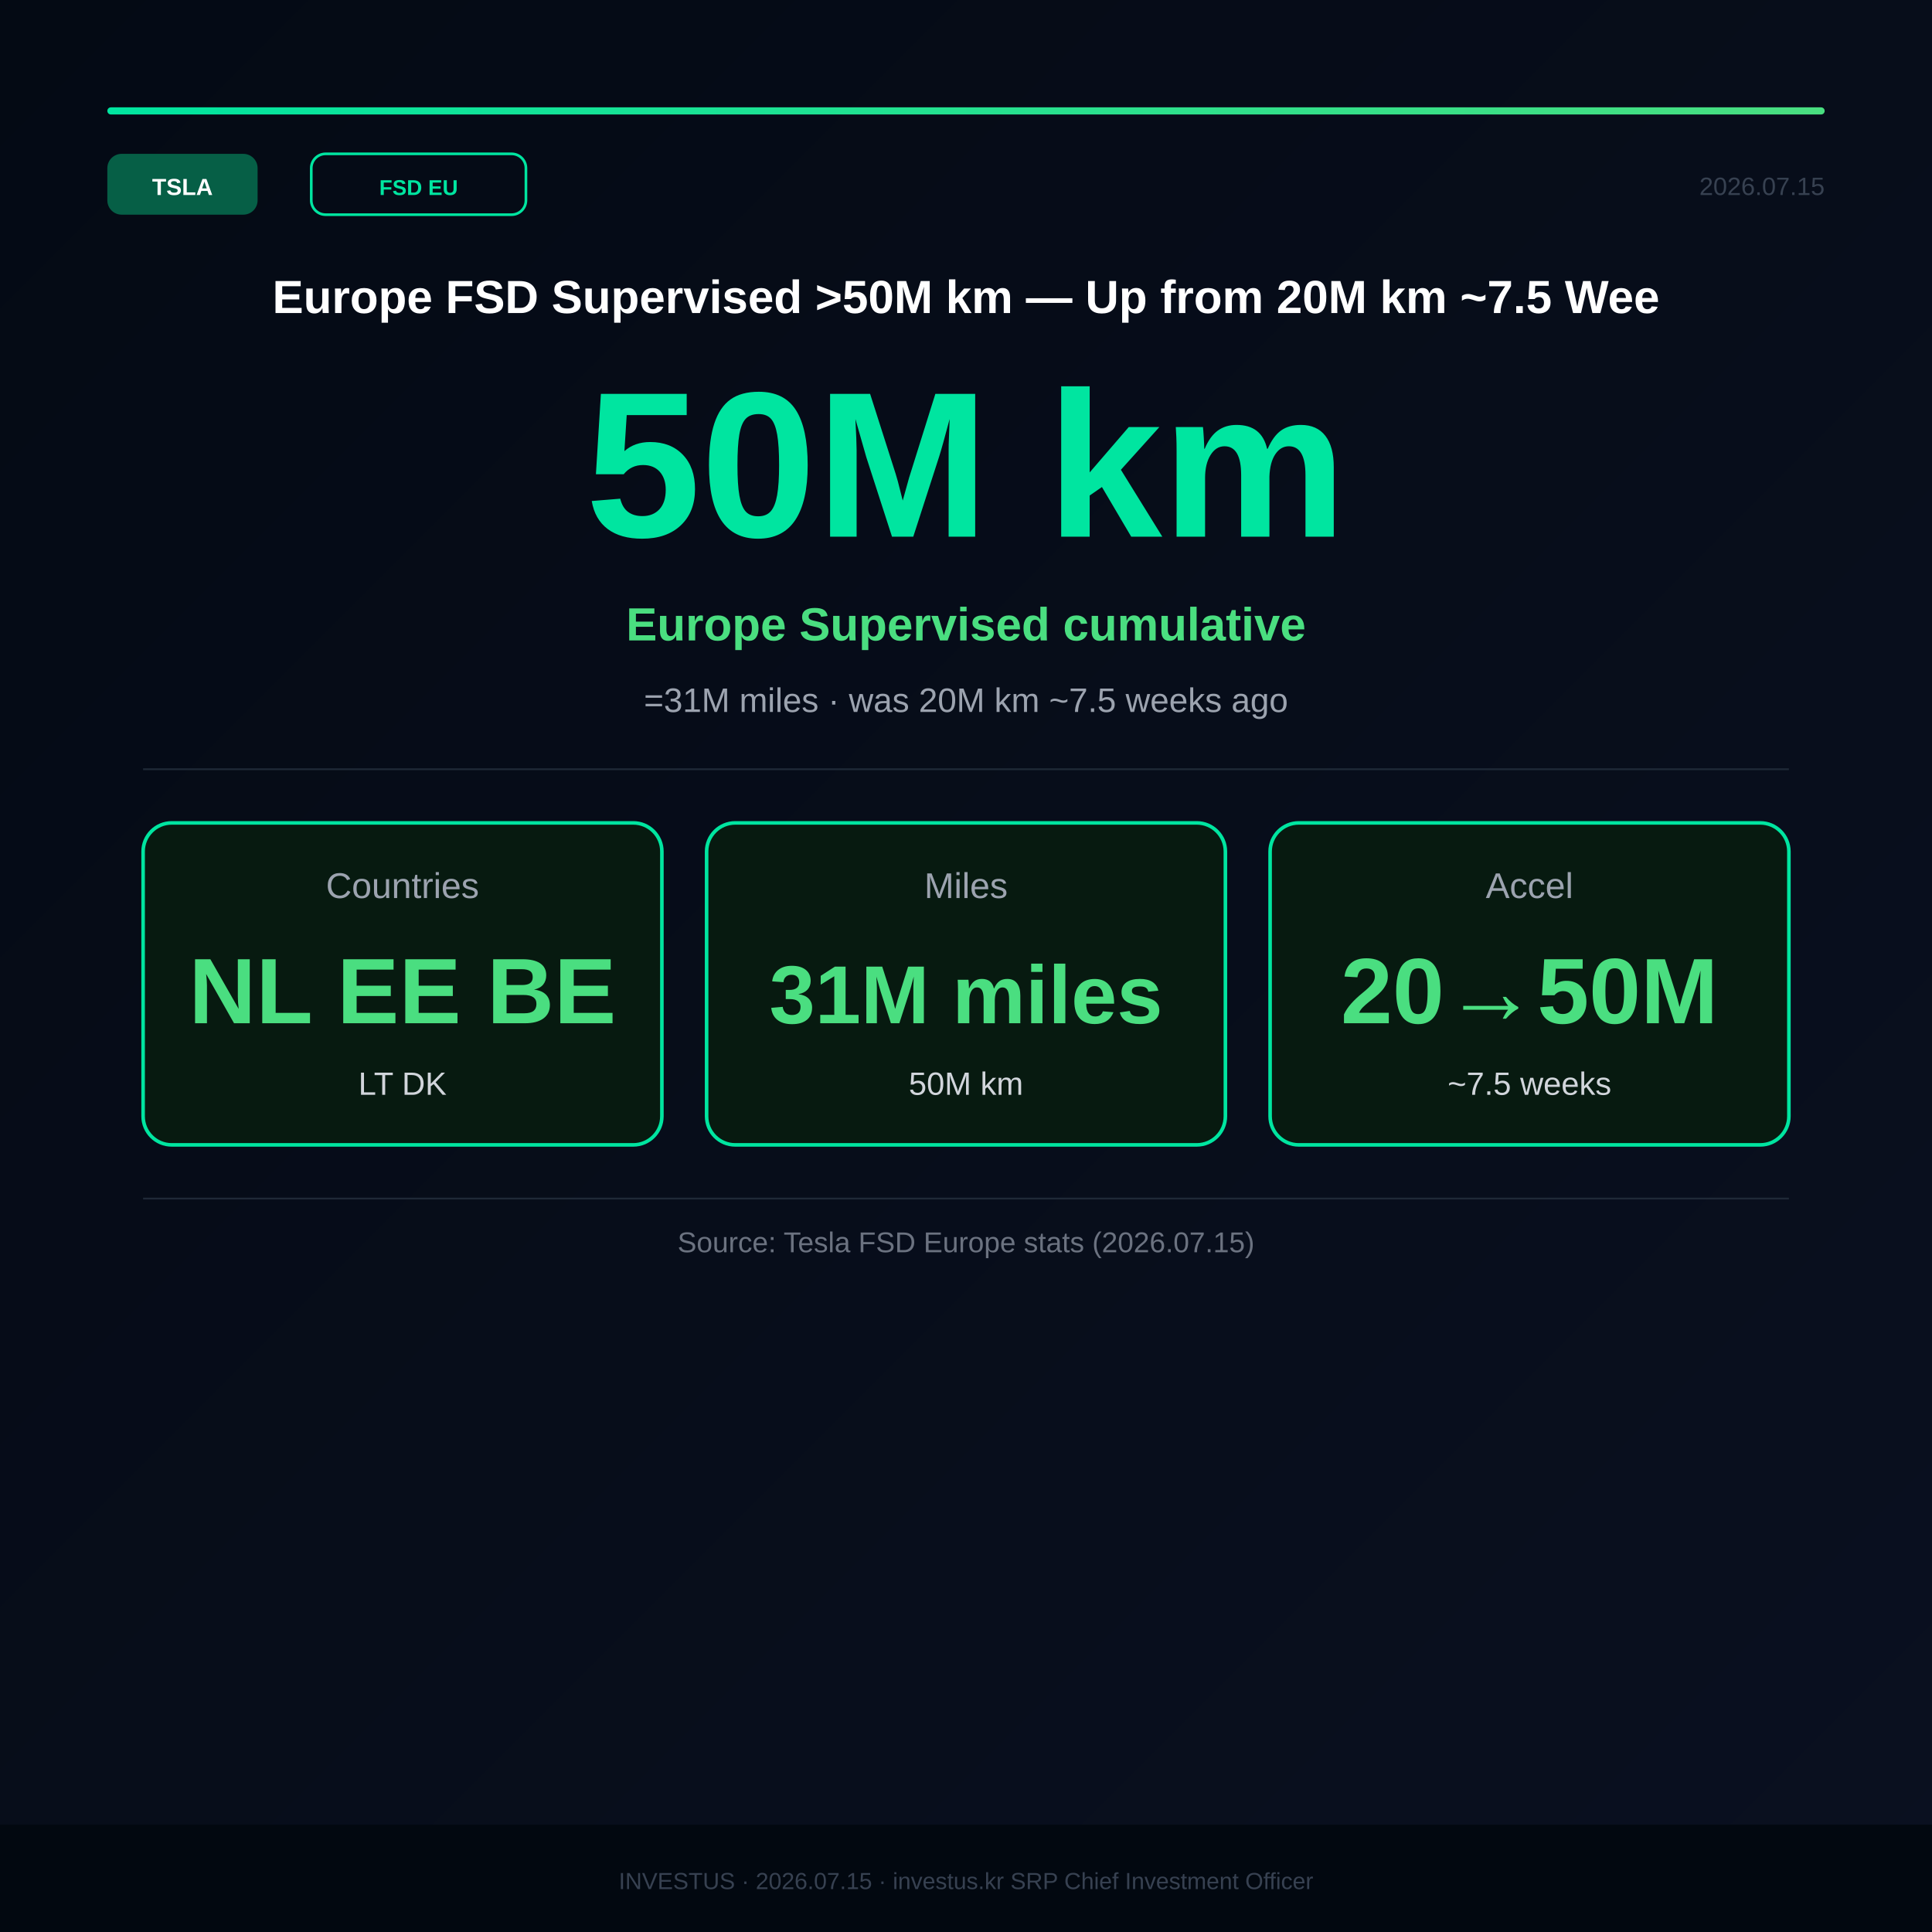
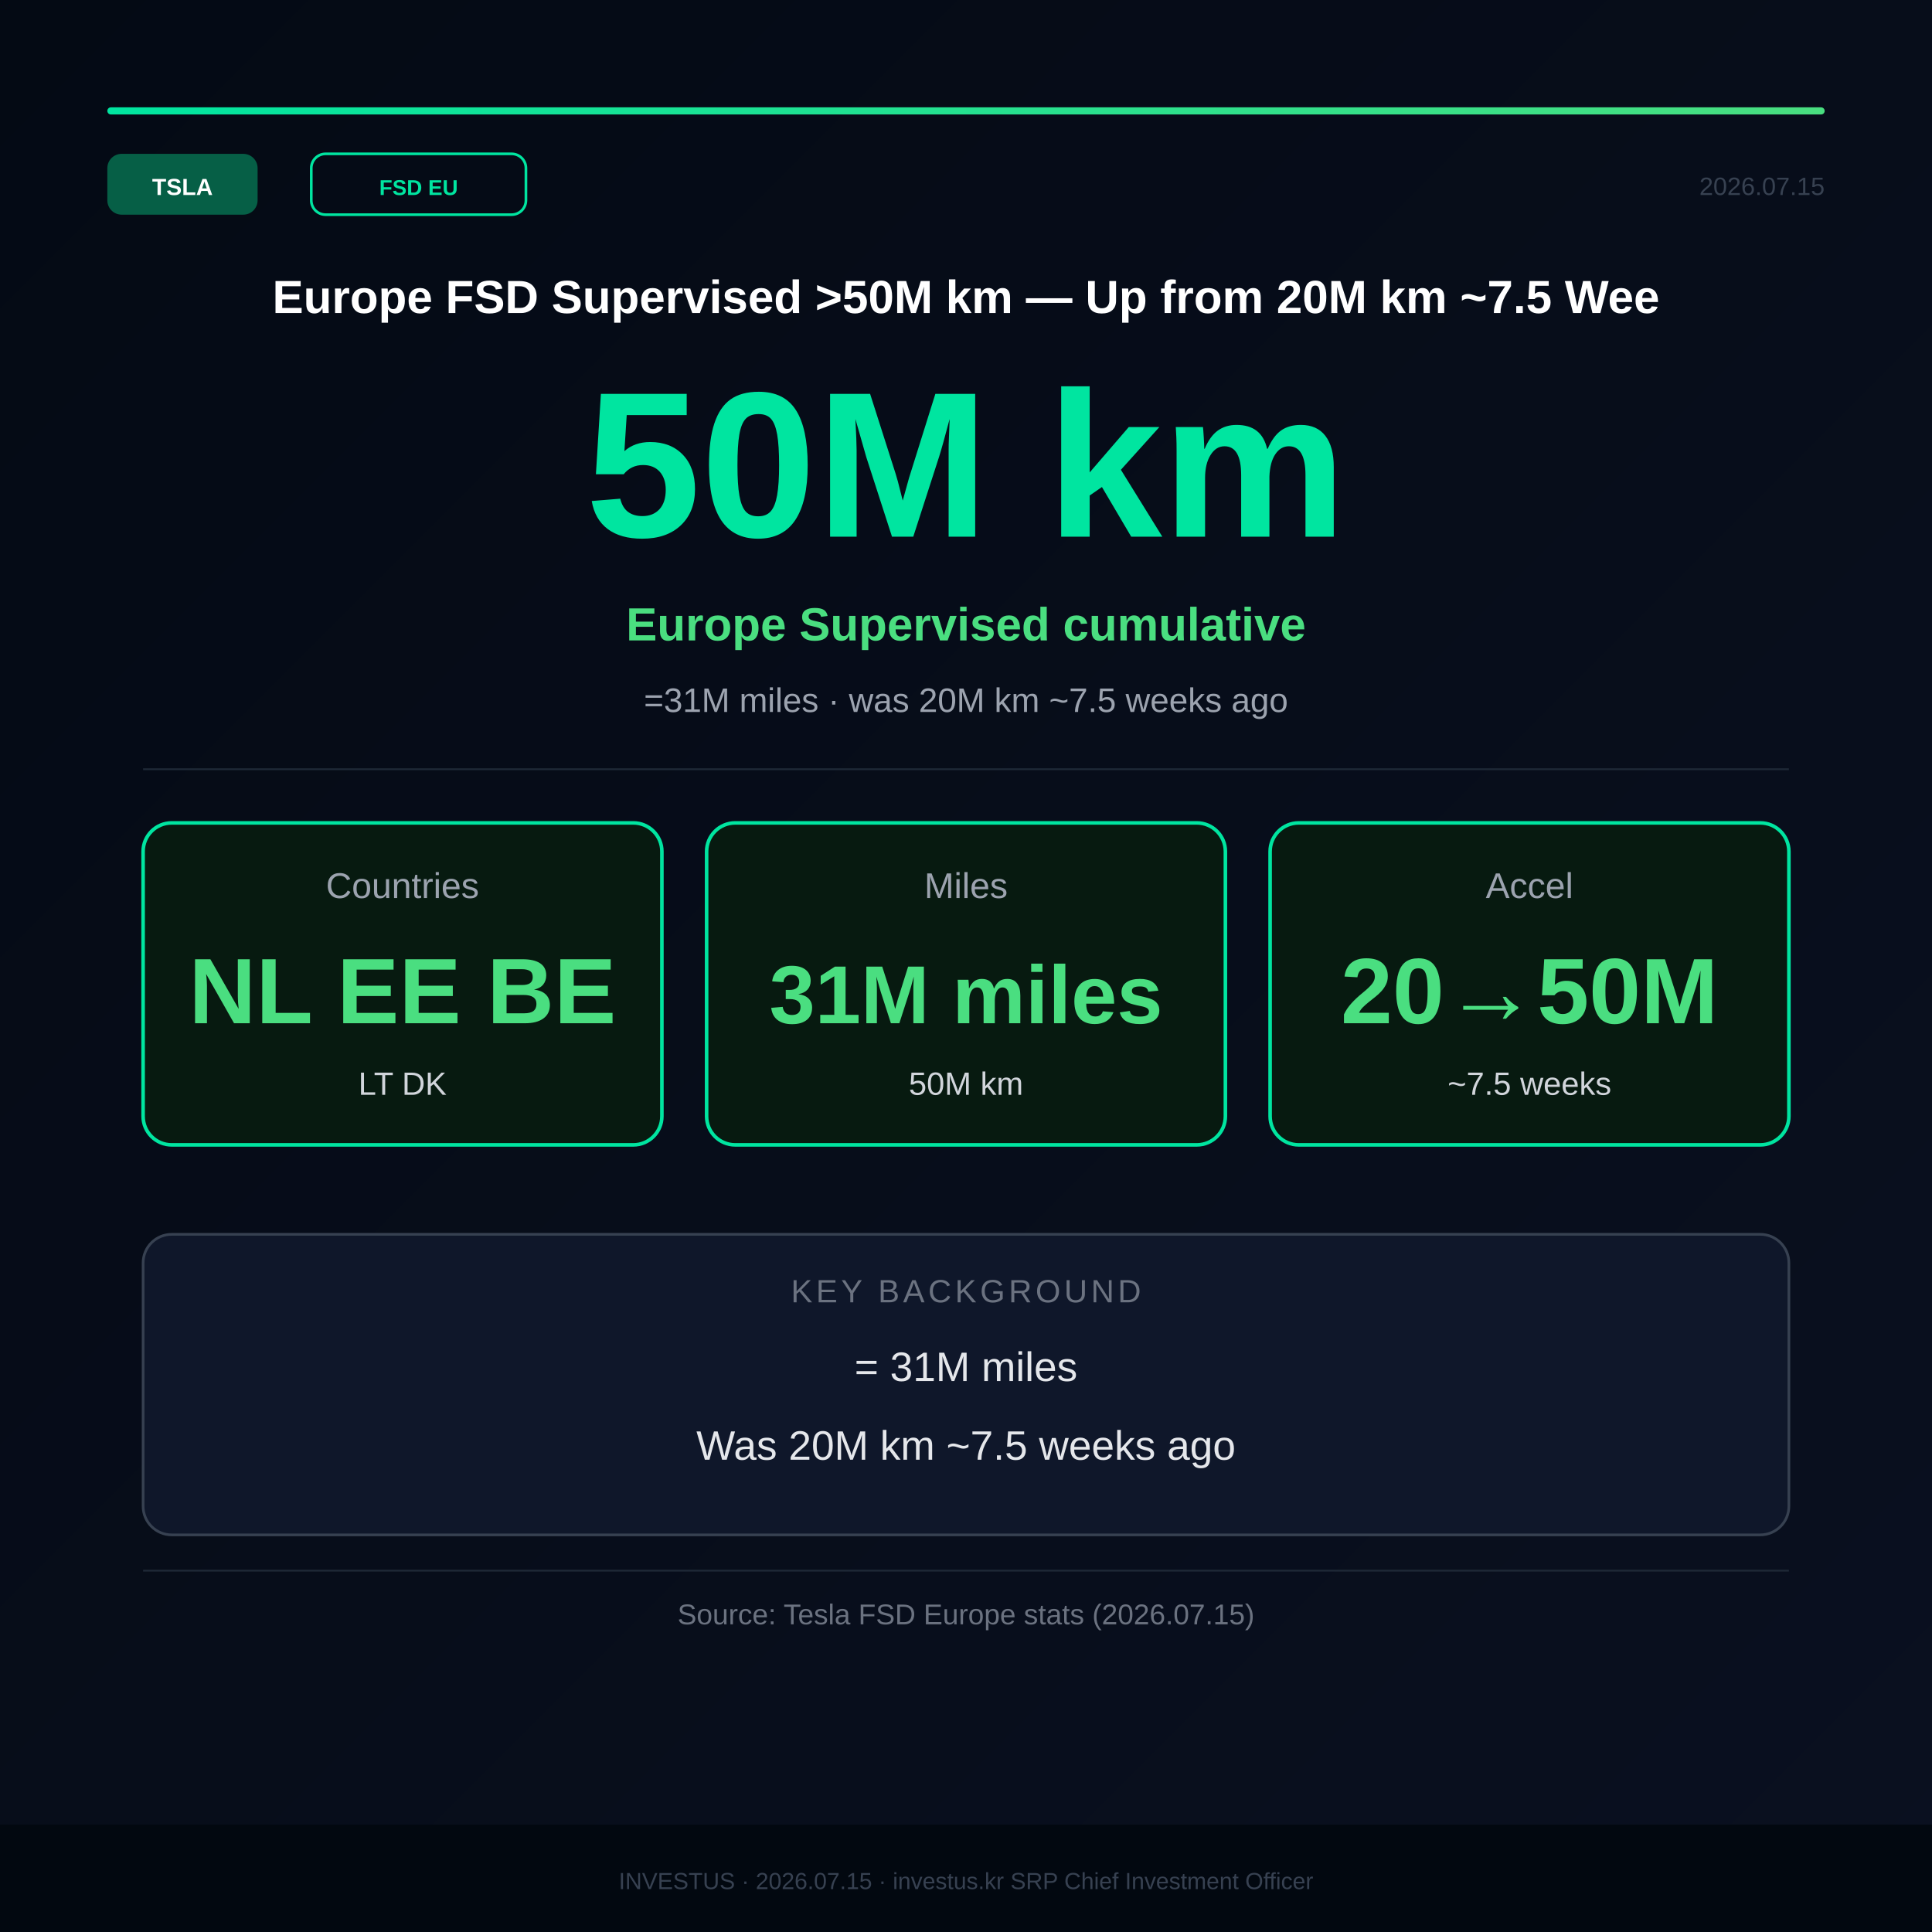
<svg xmlns="http://www.w3.org/2000/svg" viewBox="0 0 1080 1080" width="1080" height="1080">
  <defs>
    <linearGradient id="bg" x1="0%" y1="0%" x2="100%" y2="100%">
      <stop offset="0%" style="stop-color:#040a14" />
      <stop offset="100%" style="stop-color:#0a1020" />
    </linearGradient>
    <linearGradient id="grad" x1="0%" y1="0%" x2="100%" y2="0%">
      <stop offset="0%" style="stop-color:#00e5a0" />
      <stop offset="100%" style="stop-color:#4ade80" />
    </linearGradient>
  </defs>
  <rect width="1080" height="1080" fill="url(#bg)" />
  <rect x="60" y="60" width="960" height="4" fill="url(#grad)" rx="2" />
  <rect x="60" y="86" width="84" height="34" rx="8" fill="#065f46" />
  <text x="102.0" y="109" font-family="Arial Black, Arial" font-weight="900" font-size="13" fill="#ffffff" text-anchor="middle">TSLA</text>
  <rect x="174" y="86" width="120" height="34" rx="8" fill="none" stroke="#00e5a0" stroke-width="1.5" />
  <text x="234.0" y="109" font-family="Arial, sans-serif" font-weight="700" font-size="12" fill="#00e5a0" text-anchor="middle">FSD EU</text>
  <text x="1020" y="109" font-family="Arial, sans-serif" font-size="14" fill="#374151" text-anchor="end">2026.07.15</text>
  <text x="540" y="175" font-family="Arial Black, Arial" font-weight="900" font-size="26" fill="#ffffff" text-anchor="middle">Europe FSD Supervised &gt;50M km — Up from 20M km ~7.5 Wee</text>
  <text x="540" y="300" font-family="Arial Black, Arial" font-weight="900" font-size="116" fill="#00e5a0" text-anchor="middle">50M km</text>
  <text x="540" y="358" font-family="Arial Black, Arial" font-weight="900" font-size="26" fill="#4ade80" text-anchor="middle">Europe Supervised cumulative</text>
  <text x="540" y="398" font-family="Arial, sans-serif" font-size="19" fill="#9ca3af" text-anchor="middle">=31M miles · was 20M km ~7.5 weeks ago</text>
  <line x1="80" y1="430" x2="1000" y2="430" stroke="#1f2937" stroke-width="1" />
  <rect x="80" y="460" width="290" height="180" rx="16" fill="#071a10" stroke="#00e5a0" stroke-width="2" />
  <text x="225.0" y="502" font-family="Arial, sans-serif" font-size="20" fill="#9ca3af" text-anchor="middle">Countries</text>
  <text x="225.0" y="572" font-family="Arial Black, Arial" font-weight="900" font-size="52" fill="#4ade80" text-anchor="middle">NL EE BE</text>
  <text x="225.0" y="612" font-family="Arial, sans-serif" font-size="18" fill="#d1d5db" text-anchor="middle">LT DK</text>
  <rect x="395" y="460" width="290" height="180" rx="16" fill="#071a10" stroke="#00e5a0" stroke-width="2" />
  <text x="540.0" y="502" font-family="Arial, sans-serif" font-size="20" fill="#9ca3af" text-anchor="middle">Miles</text>
  <text x="540.0" y="572" font-family="Arial Black, Arial" font-weight="900" font-size="46" fill="#4ade80" text-anchor="middle">31M miles</text>
  <text x="540.0" y="612" font-family="Arial, sans-serif" font-size="18" fill="#d1d5db" text-anchor="middle">50M km</text>
  <rect x="710" y="460" width="290" height="180" rx="16" fill="#071a10" stroke="#00e5a0" stroke-width="2" />
  <text x="855.0" y="502" font-family="Arial, sans-serif" font-size="20" fill="#9ca3af" text-anchor="middle">Accel</text>
  <text x="855.0" y="572" font-family="Arial Black, Arial" font-weight="900" font-size="52" fill="#4ade80" text-anchor="middle">20→50M</text>
  <text x="855.0" y="612" font-family="Arial, sans-serif" font-size="18" fill="#d1d5db" text-anchor="middle">~7.5 weeks</text>
-   <line x1="80" y1="670" x2="1000" y2="670" stroke="#1f2937" stroke-width="1" />
-   <text x="540" y="700" font-family="Arial, sans-serif" font-size="16" fill="#6b7280" text-anchor="middle">Source: Tesla FSD Europe stats (2026.07.15)</text>
+   <rect x="80" y="690" width="920" height="168" rx="16" fill="#0f172a" stroke="#374151" stroke-width="1.5" />
+   <text x="540" y="728" font-family="Arial, sans-serif" font-size="18" fill="#6b7280" text-anchor="middle" letter-spacing="2">KEY BACKGROUND</text>
+   <text x="540" y="772" font-family="Arial, sans-serif" font-size="23" fill="#e5e7eb" text-anchor="middle">= 31M miles</text>
+   <text x="540" y="816" font-family="Arial, sans-serif" font-size="23" fill="#e5e7eb" text-anchor="middle">Was 20M km ~7.5 weeks ago</text>
+   <line x1="80" y1="878" x2="1000" y2="878" stroke="#1f2937" stroke-width="1" />
+   <text x="540" y="908" font-family="Arial, sans-serif" font-size="16" fill="#6b7280" text-anchor="middle">Source: Tesla FSD Europe stats (2026.07.15)</text>
  <rect x="0" y="1020" width="1080" height="60" fill="#020810" />
  <text x="540" y="1056" font-family="Arial, sans-serif" font-size="13" fill="#374151" text-anchor="middle">INVESTUS · 2026.07.15 · investus.kr SRP Chief Investment Officer</text>
</svg>
